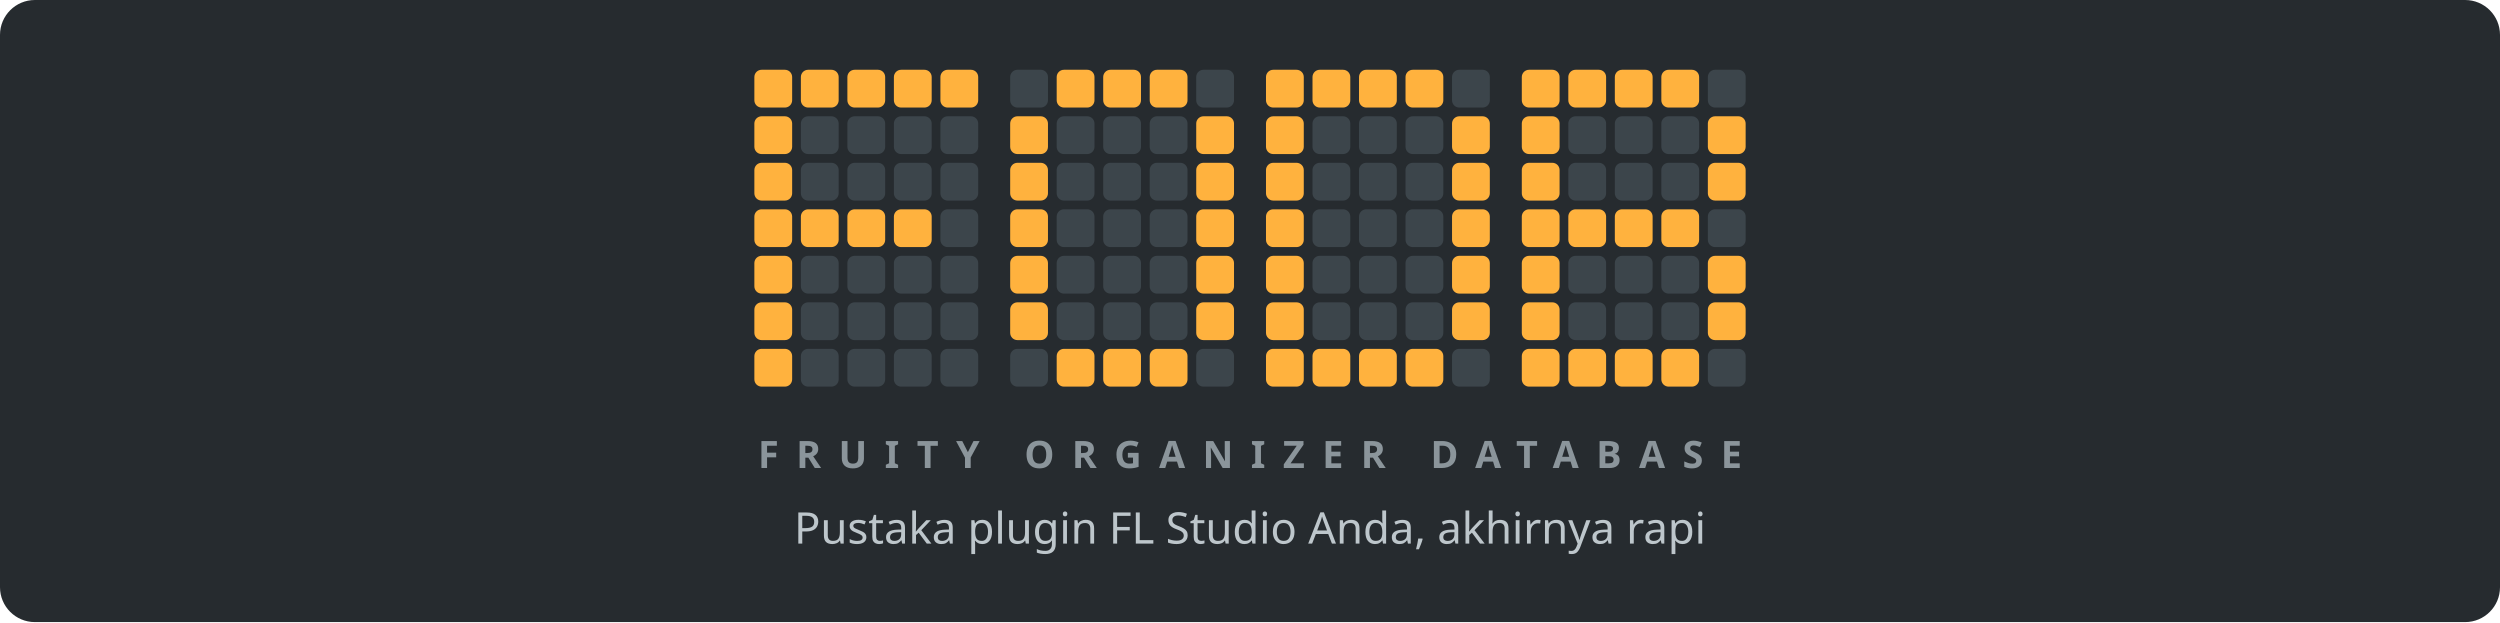
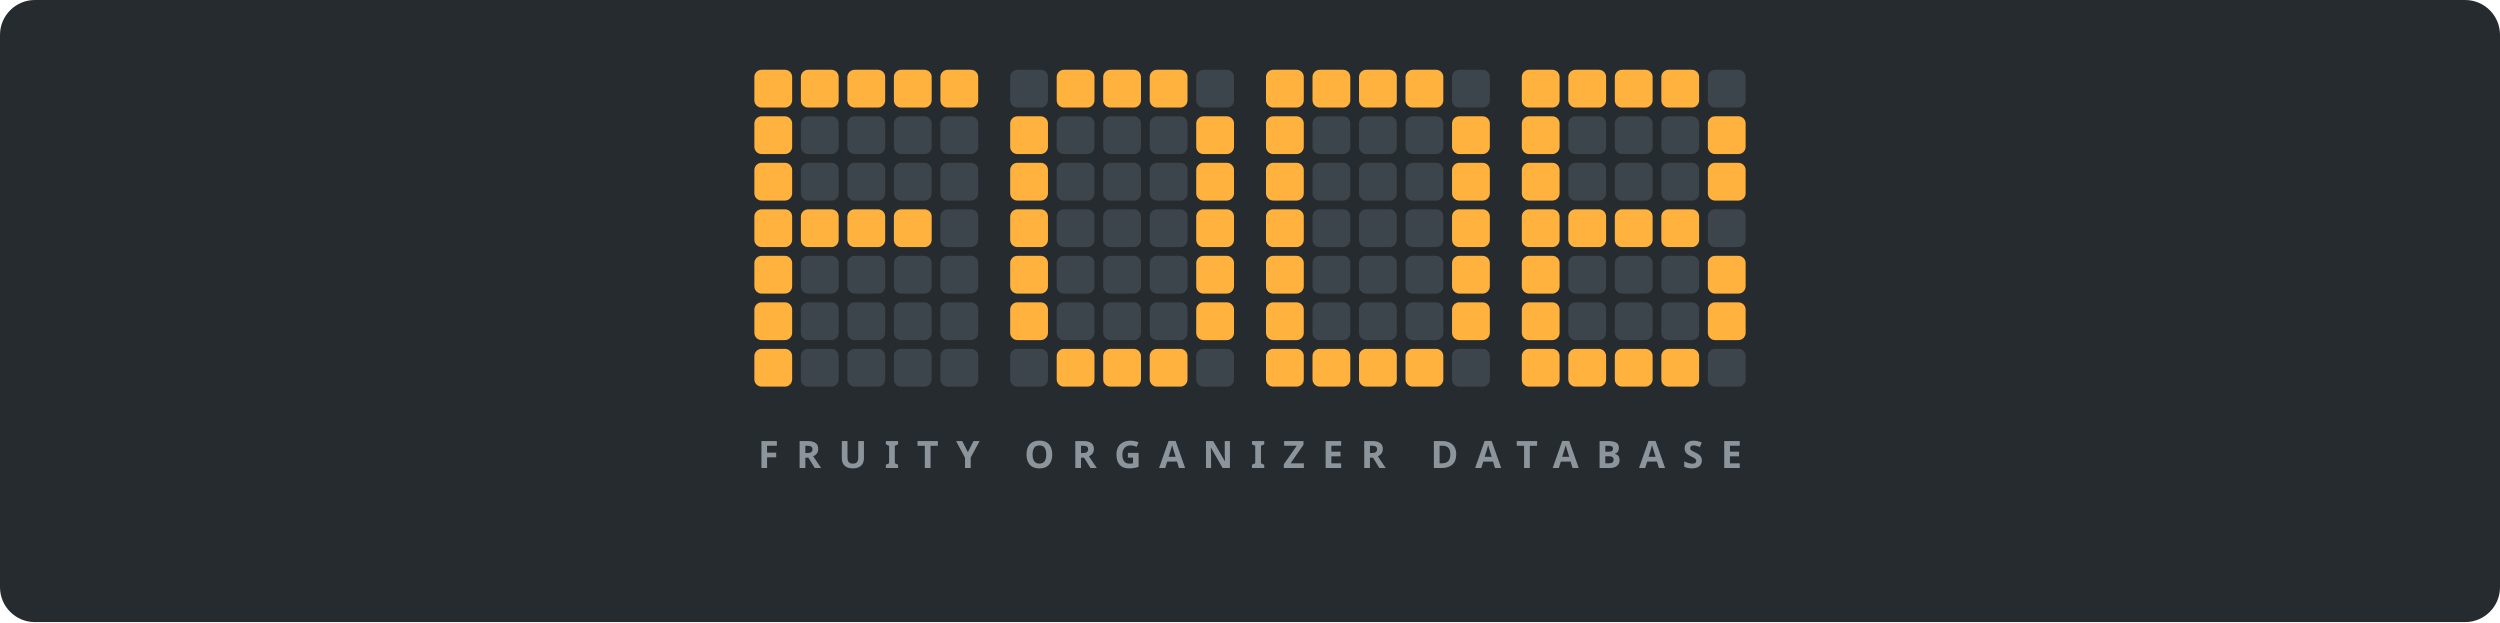
<svg xmlns="http://www.w3.org/2000/svg" viewBox="0 0 860 214" width="860" height="214" role="img" aria-label="FODB">
  <style>
.on{fill:#FFB23E;animation:hit 3.2s ease-out infinite}
.off{fill:#3C454B;animation:tick 3.2s ease-out infinite}
.title{font:600 13px Segoe UI, Noto Sans, Helvetica, Arial, sans-serif;letter-spacing:6px;fill:#8B959B}
- .tag{font:15px Segoe UI, Noto Sans, Helvetica, Arial, sans-serif;fill:#BDC6CB;animation:rise 1.1s ease-out both}
+ .tag{font:15px Segoe UI, Noto Sans, Helvetica, Arial, sans-serif;fill:#BDC6CB;opacity:0;animation:slogan 12s ease-in-out infinite both}
@keyframes hit{0%,100%{fill:#FFB23E;opacity:.86}4%{fill:#FFE3AE;opacity:1}20%{fill:#FFB23E;opacity:.86}}
@keyframes tick{0%,100%{fill:#3C454B}4%{fill:#6A747A}18%{fill:#3C454B}}
- @keyframes rise{from{opacity:0;transform:translateY(8px)}to{opacity:1;transform:none}}
- @media (prefers-reduced-motion:reduce){.on,.off,.tag{animation:none}}
+ @keyframes slogan{0%{opacity:0;transform:translateY(8px)}3%,30%{opacity:1;transform:none}33%,100%{opacity:0;transform:translateY(-6px)}}
+ @media (prefers-reduced-motion:reduce){.on,.off,.tag{animation:none}.first{opacity:1}}
</style>
  <rect width="860" height="214" rx="12" fill="#262B2F" />
  <rect class="on" x="259.5" y="24" width="13" height="13" rx="2.5" style="animation-delay:0.00s" />
  <rect class="on" x="275.5" y="24" width="13" height="13" rx="2.5" style="animation-delay:0.11s" />
  <rect class="on" x="291.5" y="24" width="13" height="13" rx="2.5" style="animation-delay:0.22s" />
  <rect class="on" x="307.5" y="24" width="13" height="13" rx="2.5" style="animation-delay:0.32s" />
  <rect class="on" x="323.5" y="24" width="13" height="13" rx="2.5" style="animation-delay:0.43s" />
  <rect class="on" x="259.5" y="40" width="13" height="13" rx="2.5" style="animation-delay:0.00s" />
  <rect class="off" x="275.5" y="40" width="13" height="13" rx="2.5" style="animation-delay:0.11s" />
  <rect class="off" x="291.5" y="40" width="13" height="13" rx="2.5" style="animation-delay:0.22s" />
  <rect class="off" x="307.5" y="40" width="13" height="13" rx="2.5" style="animation-delay:0.32s" />
  <rect class="off" x="323.5" y="40" width="13" height="13" rx="2.5" style="animation-delay:0.43s" />
  <rect class="on" x="259.5" y="56" width="13" height="13" rx="2.5" style="animation-delay:0.00s" />
  <rect class="off" x="275.5" y="56" width="13" height="13" rx="2.5" style="animation-delay:0.11s" />
  <rect class="off" x="291.5" y="56" width="13" height="13" rx="2.5" style="animation-delay:0.22s" />
  <rect class="off" x="307.5" y="56" width="13" height="13" rx="2.5" style="animation-delay:0.32s" />
  <rect class="off" x="323.5" y="56" width="13" height="13" rx="2.5" style="animation-delay:0.43s" />
  <rect class="on" x="259.5" y="72" width="13" height="13" rx="2.5" style="animation-delay:0.00s" />
  <rect class="on" x="275.5" y="72" width="13" height="13" rx="2.5" style="animation-delay:0.11s" />
  <rect class="on" x="291.5" y="72" width="13" height="13" rx="2.5" style="animation-delay:0.22s" />
  <rect class="on" x="307.5" y="72" width="13" height="13" rx="2.5" style="animation-delay:0.32s" />
  <rect class="off" x="323.5" y="72" width="13" height="13" rx="2.5" style="animation-delay:0.43s" />
  <rect class="on" x="259.5" y="88" width="13" height="13" rx="2.5" style="animation-delay:0.00s" />
  <rect class="off" x="275.5" y="88" width="13" height="13" rx="2.5" style="animation-delay:0.11s" />
  <rect class="off" x="291.5" y="88" width="13" height="13" rx="2.5" style="animation-delay:0.22s" />
  <rect class="off" x="307.5" y="88" width="13" height="13" rx="2.5" style="animation-delay:0.32s" />
  <rect class="off" x="323.5" y="88" width="13" height="13" rx="2.5" style="animation-delay:0.43s" />
  <rect class="on" x="259.5" y="104" width="13" height="13" rx="2.5" style="animation-delay:0.00s" />
  <rect class="off" x="275.5" y="104" width="13" height="13" rx="2.5" style="animation-delay:0.11s" />
  <rect class="off" x="291.5" y="104" width="13" height="13" rx="2.5" style="animation-delay:0.22s" />
  <rect class="off" x="307.5" y="104" width="13" height="13" rx="2.5" style="animation-delay:0.32s" />
  <rect class="off" x="323.5" y="104" width="13" height="13" rx="2.5" style="animation-delay:0.43s" />
  <rect class="on" x="259.5" y="120" width="13" height="13" rx="2.5" style="animation-delay:0.00s" />
  <rect class="off" x="275.5" y="120" width="13" height="13" rx="2.5" style="animation-delay:0.11s" />
  <rect class="off" x="291.5" y="120" width="13" height="13" rx="2.5" style="animation-delay:0.22s" />
  <rect class="off" x="307.5" y="120" width="13" height="13" rx="2.5" style="animation-delay:0.32s" />
  <rect class="off" x="323.5" y="120" width="13" height="13" rx="2.5" style="animation-delay:0.43s" />
  <rect class="off" x="347.5" y="24" width="13" height="13" rx="2.5" style="animation-delay:0.59s" />
  <rect class="on" x="363.5" y="24" width="13" height="13" rx="2.5" style="animation-delay:0.70s" />
  <rect class="on" x="379.5" y="24" width="13" height="13" rx="2.5" style="animation-delay:0.81s" />
  <rect class="on" x="395.5" y="24" width="13" height="13" rx="2.5" style="animation-delay:0.92s" />
  <rect class="off" x="411.5" y="24" width="13" height="13" rx="2.5" style="animation-delay:1.03s" />
  <rect class="on" x="347.5" y="40" width="13" height="13" rx="2.5" style="animation-delay:0.59s" />
  <rect class="off" x="363.5" y="40" width="13" height="13" rx="2.5" style="animation-delay:0.70s" />
  <rect class="off" x="379.5" y="40" width="13" height="13" rx="2.5" style="animation-delay:0.81s" />
  <rect class="off" x="395.5" y="40" width="13" height="13" rx="2.5" style="animation-delay:0.92s" />
  <rect class="on" x="411.5" y="40" width="13" height="13" rx="2.5" style="animation-delay:1.03s" />
  <rect class="on" x="347.5" y="56" width="13" height="13" rx="2.5" style="animation-delay:0.59s" />
  <rect class="off" x="363.5" y="56" width="13" height="13" rx="2.5" style="animation-delay:0.70s" />
  <rect class="off" x="379.5" y="56" width="13" height="13" rx="2.5" style="animation-delay:0.81s" />
  <rect class="off" x="395.5" y="56" width="13" height="13" rx="2.5" style="animation-delay:0.92s" />
  <rect class="on" x="411.5" y="56" width="13" height="13" rx="2.5" style="animation-delay:1.03s" />
  <rect class="on" x="347.5" y="72" width="13" height="13" rx="2.5" style="animation-delay:0.59s" />
  <rect class="off" x="363.5" y="72" width="13" height="13" rx="2.5" style="animation-delay:0.70s" />
  <rect class="off" x="379.5" y="72" width="13" height="13" rx="2.5" style="animation-delay:0.81s" />
  <rect class="off" x="395.5" y="72" width="13" height="13" rx="2.5" style="animation-delay:0.92s" />
  <rect class="on" x="411.5" y="72" width="13" height="13" rx="2.5" style="animation-delay:1.03s" />
  <rect class="on" x="347.5" y="88" width="13" height="13" rx="2.5" style="animation-delay:0.59s" />
  <rect class="off" x="363.5" y="88" width="13" height="13" rx="2.5" style="animation-delay:0.70s" />
  <rect class="off" x="379.5" y="88" width="13" height="13" rx="2.5" style="animation-delay:0.81s" />
  <rect class="off" x="395.5" y="88" width="13" height="13" rx="2.5" style="animation-delay:0.92s" />
  <rect class="on" x="411.5" y="88" width="13" height="13" rx="2.5" style="animation-delay:1.03s" />
  <rect class="on" x="347.5" y="104" width="13" height="13" rx="2.5" style="animation-delay:0.59s" />
  <rect class="off" x="363.5" y="104" width="13" height="13" rx="2.5" style="animation-delay:0.70s" />
  <rect class="off" x="379.5" y="104" width="13" height="13" rx="2.5" style="animation-delay:0.81s" />
  <rect class="off" x="395.5" y="104" width="13" height="13" rx="2.5" style="animation-delay:0.92s" />
  <rect class="on" x="411.5" y="104" width="13" height="13" rx="2.5" style="animation-delay:1.03s" />
  <rect class="off" x="347.5" y="120" width="13" height="13" rx="2.5" style="animation-delay:0.59s" />
  <rect class="on" x="363.5" y="120" width="13" height="13" rx="2.5" style="animation-delay:0.70s" />
  <rect class="on" x="379.5" y="120" width="13" height="13" rx="2.5" style="animation-delay:0.81s" />
  <rect class="on" x="395.5" y="120" width="13" height="13" rx="2.5" style="animation-delay:0.92s" />
  <rect class="off" x="411.5" y="120" width="13" height="13" rx="2.5" style="animation-delay:1.03s" />
  <rect class="on" x="435.5" y="24" width="13" height="13" rx="2.5" style="animation-delay:1.19s" />
  <rect class="on" x="451.5" y="24" width="13" height="13" rx="2.5" style="animation-delay:1.30s" />
  <rect class="on" x="467.5" y="24" width="13" height="13" rx="2.5" style="animation-delay:1.41s" />
  <rect class="on" x="483.5" y="24" width="13" height="13" rx="2.5" style="animation-delay:1.51s" />
  <rect class="off" x="499.5" y="24" width="13" height="13" rx="2.5" style="animation-delay:1.62s" />
  <rect class="on" x="435.5" y="40" width="13" height="13" rx="2.5" style="animation-delay:1.19s" />
  <rect class="off" x="451.5" y="40" width="13" height="13" rx="2.5" style="animation-delay:1.30s" />
  <rect class="off" x="467.5" y="40" width="13" height="13" rx="2.5" style="animation-delay:1.41s" />
  <rect class="off" x="483.5" y="40" width="13" height="13" rx="2.5" style="animation-delay:1.51s" />
  <rect class="on" x="499.5" y="40" width="13" height="13" rx="2.5" style="animation-delay:1.62s" />
  <rect class="on" x="435.5" y="56" width="13" height="13" rx="2.5" style="animation-delay:1.19s" />
  <rect class="off" x="451.5" y="56" width="13" height="13" rx="2.5" style="animation-delay:1.30s" />
  <rect class="off" x="467.5" y="56" width="13" height="13" rx="2.5" style="animation-delay:1.41s" />
  <rect class="off" x="483.5" y="56" width="13" height="13" rx="2.5" style="animation-delay:1.51s" />
  <rect class="on" x="499.5" y="56" width="13" height="13" rx="2.5" style="animation-delay:1.62s" />
  <rect class="on" x="435.5" y="72" width="13" height="13" rx="2.5" style="animation-delay:1.19s" />
  <rect class="off" x="451.5" y="72" width="13" height="13" rx="2.5" style="animation-delay:1.30s" />
  <rect class="off" x="467.5" y="72" width="13" height="13" rx="2.5" style="animation-delay:1.41s" />
  <rect class="off" x="483.5" y="72" width="13" height="13" rx="2.5" style="animation-delay:1.51s" />
  <rect class="on" x="499.5" y="72" width="13" height="13" rx="2.5" style="animation-delay:1.62s" />
  <rect class="on" x="435.5" y="88" width="13" height="13" rx="2.5" style="animation-delay:1.19s" />
  <rect class="off" x="451.5" y="88" width="13" height="13" rx="2.5" style="animation-delay:1.30s" />
  <rect class="off" x="467.5" y="88" width="13" height="13" rx="2.5" style="animation-delay:1.41s" />
  <rect class="off" x="483.5" y="88" width="13" height="13" rx="2.5" style="animation-delay:1.51s" />
  <rect class="on" x="499.5" y="88" width="13" height="13" rx="2.5" style="animation-delay:1.62s" />
  <rect class="on" x="435.5" y="104" width="13" height="13" rx="2.5" style="animation-delay:1.19s" />
  <rect class="off" x="451.5" y="104" width="13" height="13" rx="2.5" style="animation-delay:1.30s" />
  <rect class="off" x="467.5" y="104" width="13" height="13" rx="2.5" style="animation-delay:1.41s" />
  <rect class="off" x="483.5" y="104" width="13" height="13" rx="2.5" style="animation-delay:1.51s" />
  <rect class="on" x="499.5" y="104" width="13" height="13" rx="2.5" style="animation-delay:1.62s" />
  <rect class="on" x="435.5" y="120" width="13" height="13" rx="2.5" style="animation-delay:1.19s" />
  <rect class="on" x="451.5" y="120" width="13" height="13" rx="2.5" style="animation-delay:1.30s" />
  <rect class="on" x="467.5" y="120" width="13" height="13" rx="2.5" style="animation-delay:1.41s" />
  <rect class="on" x="483.5" y="120" width="13" height="13" rx="2.5" style="animation-delay:1.51s" />
  <rect class="off" x="499.5" y="120" width="13" height="13" rx="2.5" style="animation-delay:1.62s" />
  <rect class="on" x="523.5" y="24" width="13" height="13" rx="2.5" style="animation-delay:1.78s" />
  <rect class="on" x="539.5" y="24" width="13" height="13" rx="2.5" style="animation-delay:1.89s" />
  <rect class="on" x="555.5" y="24" width="13" height="13" rx="2.5" style="animation-delay:2.00s" />
  <rect class="on" x="571.5" y="24" width="13" height="13" rx="2.5" style="animation-delay:2.11s" />
  <rect class="off" x="587.5" y="24" width="13" height="13" rx="2.5" style="animation-delay:2.22s" />
  <rect class="on" x="523.5" y="40" width="13" height="13" rx="2.5" style="animation-delay:1.78s" />
  <rect class="off" x="539.5" y="40" width="13" height="13" rx="2.5" style="animation-delay:1.89s" />
  <rect class="off" x="555.5" y="40" width="13" height="13" rx="2.5" style="animation-delay:2.00s" />
  <rect class="off" x="571.5" y="40" width="13" height="13" rx="2.5" style="animation-delay:2.11s" />
  <rect class="on" x="587.5" y="40" width="13" height="13" rx="2.5" style="animation-delay:2.22s" />
  <rect class="on" x="523.5" y="56" width="13" height="13" rx="2.5" style="animation-delay:1.78s" />
  <rect class="off" x="539.5" y="56" width="13" height="13" rx="2.5" style="animation-delay:1.89s" />
  <rect class="off" x="555.5" y="56" width="13" height="13" rx="2.5" style="animation-delay:2.00s" />
  <rect class="off" x="571.5" y="56" width="13" height="13" rx="2.5" style="animation-delay:2.11s" />
  <rect class="on" x="587.5" y="56" width="13" height="13" rx="2.5" style="animation-delay:2.22s" />
  <rect class="on" x="523.5" y="72" width="13" height="13" rx="2.5" style="animation-delay:1.78s" />
  <rect class="on" x="539.5" y="72" width="13" height="13" rx="2.5" style="animation-delay:1.89s" />
  <rect class="on" x="555.5" y="72" width="13" height="13" rx="2.5" style="animation-delay:2.00s" />
  <rect class="on" x="571.5" y="72" width="13" height="13" rx="2.5" style="animation-delay:2.11s" />
  <rect class="off" x="587.5" y="72" width="13" height="13" rx="2.5" style="animation-delay:2.22s" />
  <rect class="on" x="523.5" y="88" width="13" height="13" rx="2.5" style="animation-delay:1.78s" />
  <rect class="off" x="539.5" y="88" width="13" height="13" rx="2.5" style="animation-delay:1.89s" />
  <rect class="off" x="555.5" y="88" width="13" height="13" rx="2.5" style="animation-delay:2.00s" />
  <rect class="off" x="571.5" y="88" width="13" height="13" rx="2.5" style="animation-delay:2.11s" />
  <rect class="on" x="587.5" y="88" width="13" height="13" rx="2.5" style="animation-delay:2.22s" />
  <rect class="on" x="523.5" y="104" width="13" height="13" rx="2.5" style="animation-delay:1.78s" />
  <rect class="off" x="539.5" y="104" width="13" height="13" rx="2.5" style="animation-delay:1.89s" />
  <rect class="off" x="555.5" y="104" width="13" height="13" rx="2.5" style="animation-delay:2.00s" />
  <rect class="off" x="571.5" y="104" width="13" height="13" rx="2.5" style="animation-delay:2.11s" />
  <rect class="on" x="587.5" y="104" width="13" height="13" rx="2.5" style="animation-delay:2.22s" />
  <rect class="on" x="523.5" y="120" width="13" height="13" rx="2.5" style="animation-delay:1.78s" />
  <rect class="on" x="539.5" y="120" width="13" height="13" rx="2.5" style="animation-delay:1.89s" />
  <rect class="on" x="555.5" y="120" width="13" height="13" rx="2.5" style="animation-delay:2.00s" />
  <rect class="on" x="571.5" y="120" width="13" height="13" rx="2.5" style="animation-delay:2.11s" />
  <rect class="off" x="587.5" y="120" width="13" height="13" rx="2.5" style="animation-delay:2.22s" />
  <text class="title" x="430.0" y="161" text-anchor="middle">FRUITY ORGANIZER DATABASE</text>
-   <text class="tag" x="430.0" y="187" text-anchor="middle">Pustaka plugin FL Studio Anda, akhirnya rapi</text>
+   <text class="tag first" x="430.0" y="187" text-anchor="middle" style="animation-delay:0s">Keteraturan sempurna di pustaka Anda.</text>
+   <text class="tag" x="430.0" y="187" text-anchor="middle" style="animation-delay:4s">Penata bagi yang lelah menelusuri daftar.</text>
+   <text class="tag" x="430.0" y="187" text-anchor="middle" style="animation-delay:8s">Banyak alat? Tata semuanya pada tempatnya!</text>
</svg>
